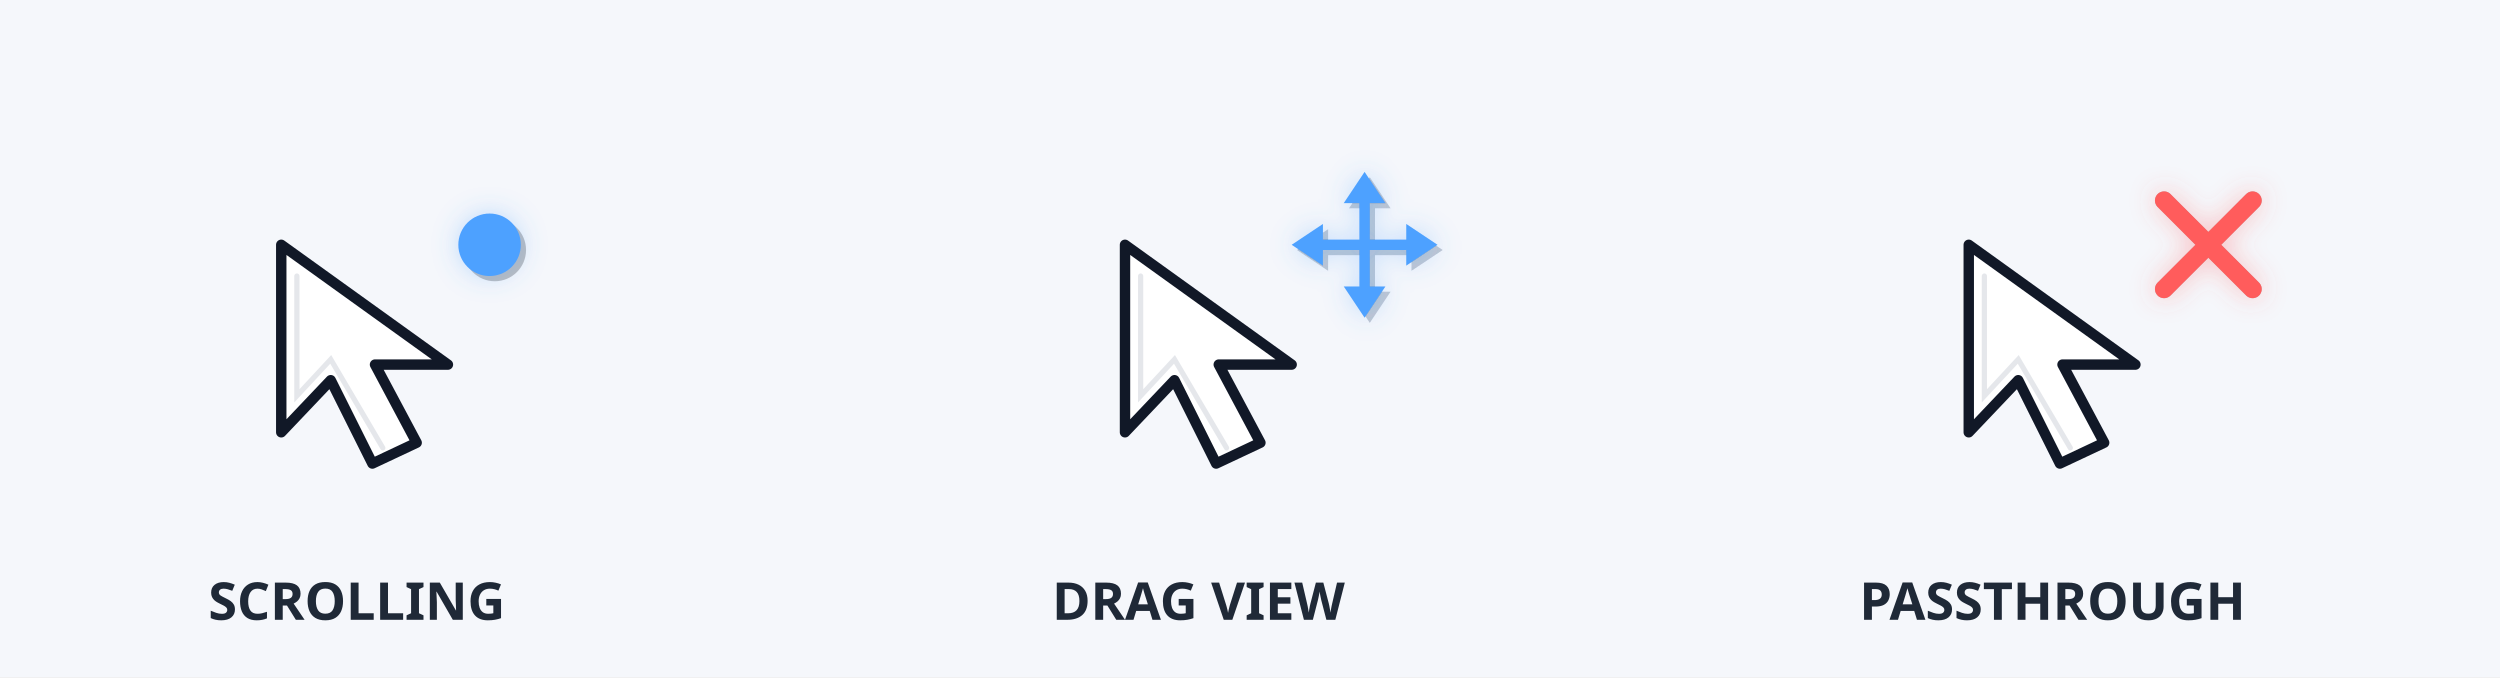
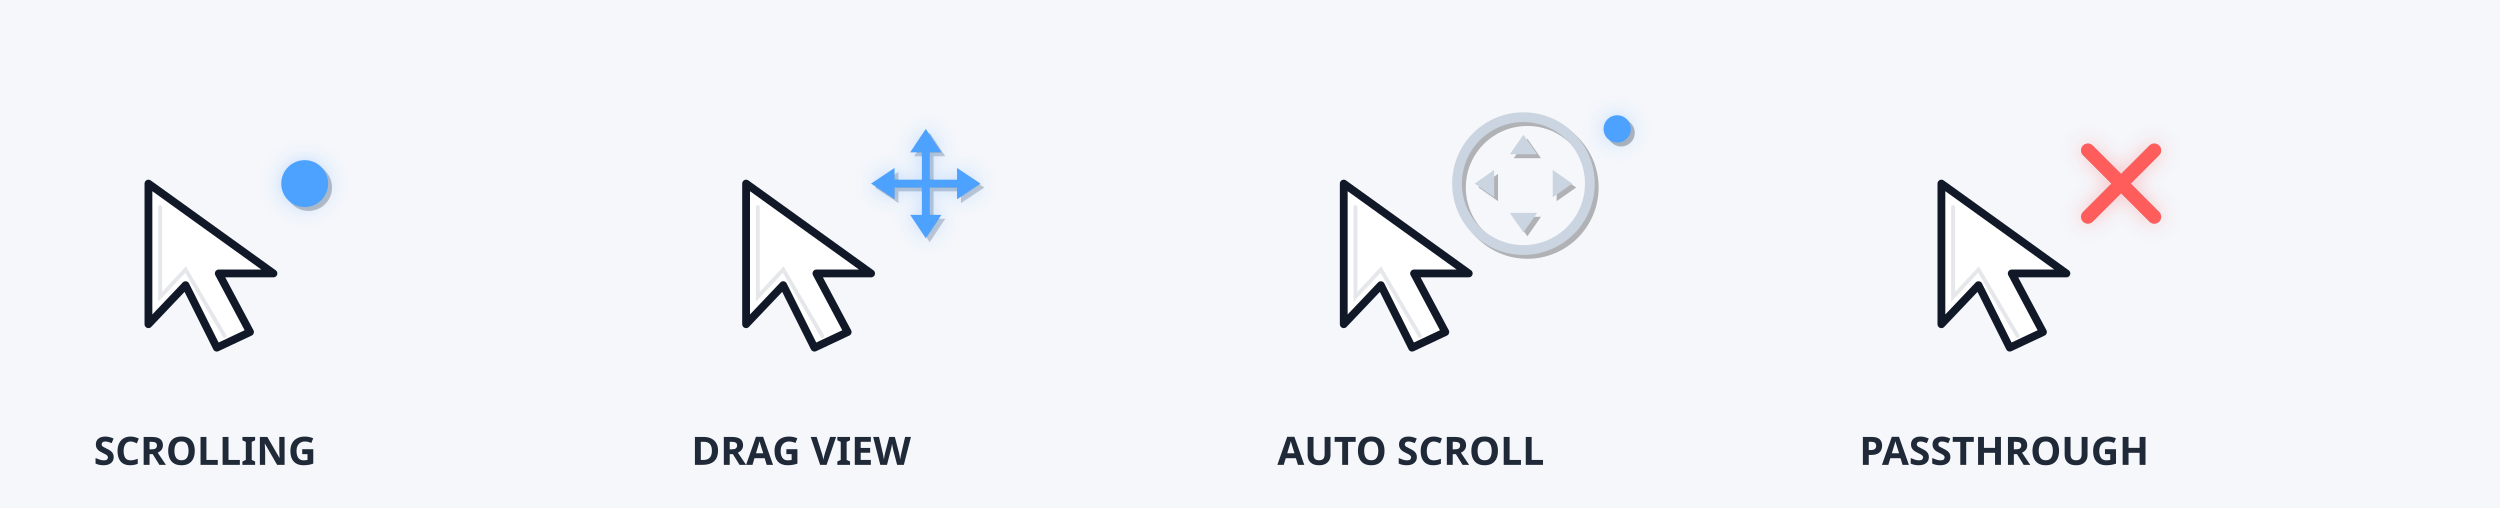
- <svg xmlns="http://www.w3.org/2000/svg" width="480" height="130" viewBox="0 0 960 260" role="img" aria-labelledby="title desc">
+ <svg xmlns="http://www.w3.org/2000/svg" width="640" height="130" viewBox="0 0 1280 260" role="img" aria-labelledby="title desc">
  <defs>
    <style>
      .label { fill: #1f2937; font: 700 20px sans-serif; letter-spacing: 0; }
    </style>
    <filter id="blue-glow" x="-80%" y="-80%" width="260%" height="260%">
      <feDropShadow dx="0" dy="0" stdDeviation="5" flood-color="#4ea1ff" flood-opacity="0.35" />
    </filter>
    <filter id="red-glow" x="-80%" y="-80%" width="260%" height="260%">
      <feDropShadow dx="0" dy="0" stdDeviation="5" flood-color="#ff5c5c" flood-opacity="0.35" />
    </filter>
    <g id="cursor">
      <path d="M0 0 L0 72 L19 52 L35 84 L52 76 L36 46 L64 46 Z" fill="#ffffff" stroke="#111827" stroke-width="4" stroke-linejoin="round" />
      <path d="M6 12 L6 58 L19 44 L39 78" fill="none" stroke="#e5e7eb" stroke-width="2" stroke-linecap="round" />
    </g>
    <g id="arrow-indicator">
      <path d="M-16 0 L16 0 M0 -16 L0 16" stroke="#4ea1ff" stroke-width="4" stroke-linecap="round" />
      <path d="M0 -28 L-8 -16 L8 -16 Z M0 28 L-8 16 L8 16 Z M-28 0 L-16 -8 L-16 8 Z M28 0 L16 -8 L16 8 Z" fill="#4ea1ff" />
    </g>
  </defs>
-   <rect width="960" height="260" fill="#f5f7fb" />
-   <g transform="translate(108 52)">
+   <rect width="1280" height="260" fill="#f5f7fb" />
+   <g transform="translate(76 52)">
    <use href="#cursor" x="0" y="42" />
    <circle cx="82" cy="44" r="12" fill="#000000" opacity="0.24" />
    <circle cx="80" cy="42" r="12" fill="#4ea1ff" filter="url(#blue-glow)" />
    <text x="-28" y="186" class="label">SCROLLING</text>
  </g>
-   <g transform="translate(432 52)">
+   <g transform="translate(382 52)">
    <use href="#cursor" x="0" y="42" />
    <g transform="translate(92 42)" filter="url(#blue-glow)">
      <g transform="translate(2 2)" opacity="0.24">
        <path d="M-16 0 L16 0 M0 -16 L0 16" stroke="#000000" stroke-width="4" stroke-linecap="round" />
        <path d="M0 -28 L-8 -16 L8 -16 Z M0 28 L-8 16 L8 16 Z M-28 0 L-16 -8 L-16 8 Z M28 0 L16 -8 L16 8 Z" fill="#000000" />
      </g>
      <use href="#arrow-indicator" />
    </g>
    <text x="-28" y="186" class="label">DRAG VIEW</text>
  </g>
-   <g transform="translate(756 52)">
+   <g transform="translate(688 52)">
+     <use href="#cursor" x="0" y="42" />
+     <g transform="translate(92 42)">
+       <g transform="translate(2 2)" opacity="0.28">
+         <circle cx="0" cy="0" r="34" fill="none" stroke="#000000" stroke-width="5" />
+         <path d="M0 -25 L-7 -15 L7 -15 Z M0 25 L-7 15 L7 15 Z M-25 0 L-15 -7 L-15 7 Z M25 0 L15 -7 L15 7 Z" fill="#000000" />
+       </g>
+       <circle cx="0" cy="0" r="34" fill="none" stroke="#cbd5e1" stroke-width="5" />
+       <path d="M0 -25 L-7 -15 L7 -15 Z M0 25 L-7 15 L7 15 Z M-25 0 L-15 -7 L-15 7 Z M25 0 L15 -7 L15 7 Z" fill="#cbd5e1" />
+       <circle cx="48" cy="-28" r="7" fill="#000000" opacity="0.28" transform="translate(2 2)" />
+       <circle cx="48" cy="-28" r="7" fill="#4ea1ff" filter="url(#blue-glow)" />
+     </g>
+     <text x="-34" y="186" class="label">AUTO SCROLL</text>
+   </g>
+   <g transform="translate(994 52)">
    <use href="#cursor" x="0" y="42" />
    <g transform="translate(92 42)" filter="url(#red-glow)">
      <path d="M-17 -17 L17 17 M17 -17 L-17 17" stroke="#000000" stroke-width="7" stroke-linecap="round" opacity="0.24" />
      <path d="M-17 -17 L17 17 M17 -17 L-17 17" stroke="#ff5c5c" stroke-width="7" stroke-linecap="round" />
    </g>
    <text x="-42" y="186" class="label">PASSTHROUGH</text>
  </g>
</svg>
